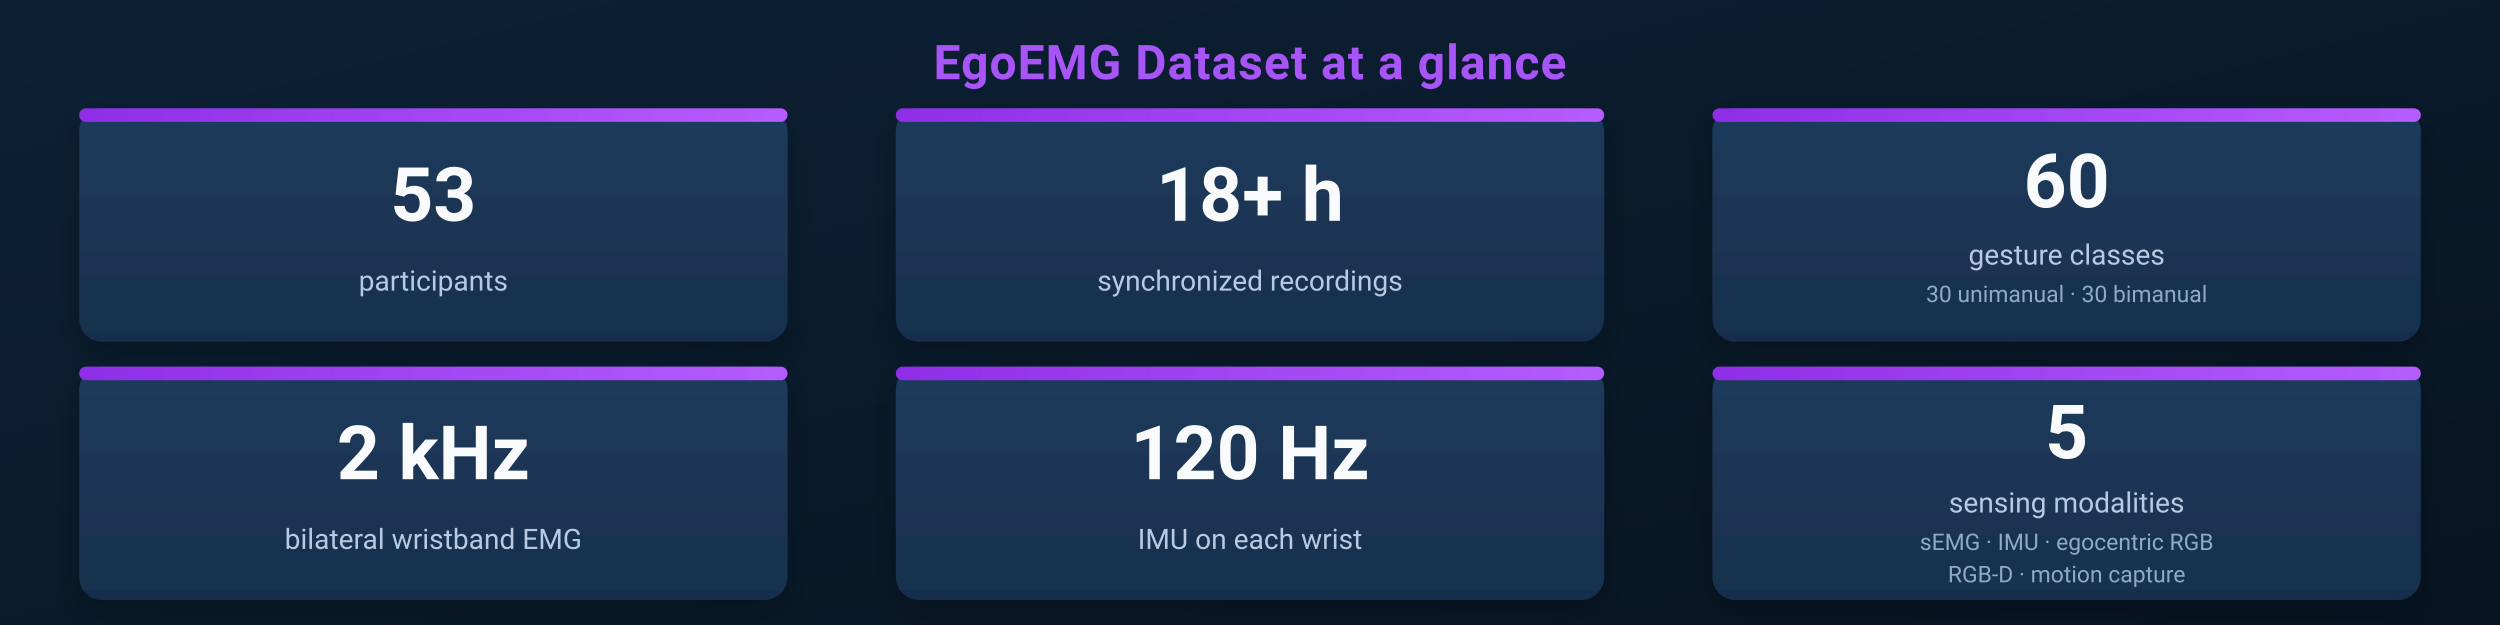
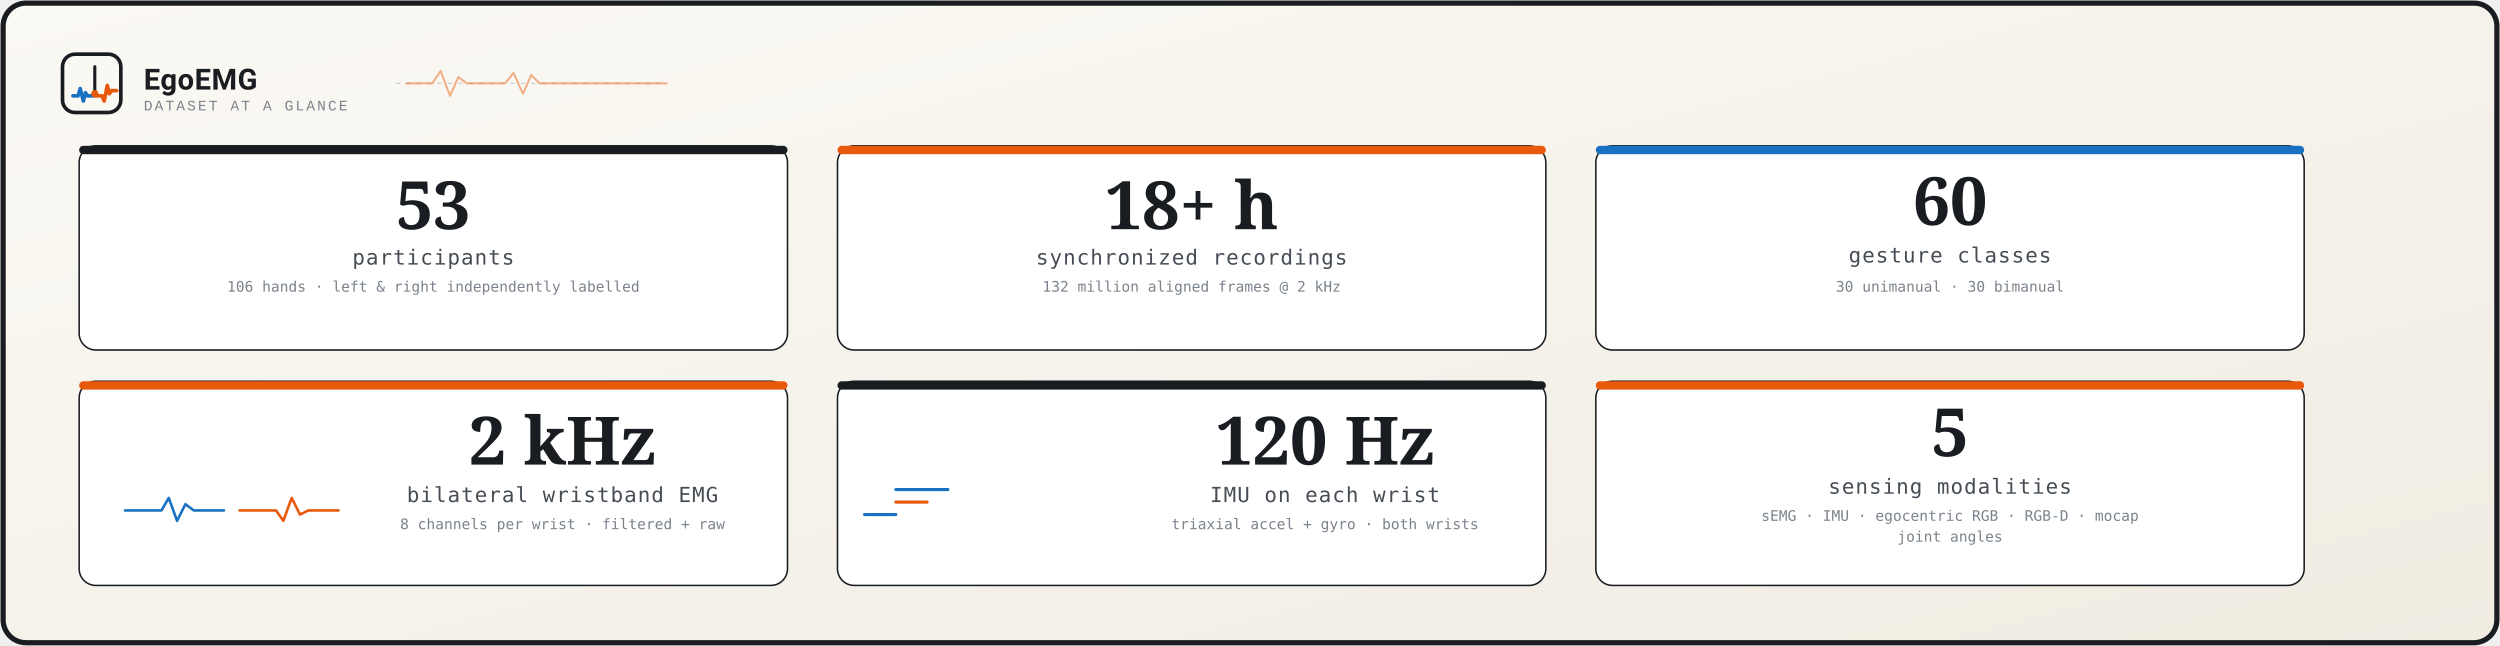
- <svg xmlns="http://www.w3.org/2000/svg" width="2400" height="600" viewBox="0 0 2400 600" role="img" aria-labelledby="title description">
+ <svg xmlns="http://www.w3.org/2000/svg" width="2400" height="620" viewBox="0 0 2400 620" role="img" aria-labelledby="title description">
  <defs>
-     <linearGradient id="background" x1="0" y1="0" x2="1" y2="1">
-       <stop offset="0" stop-color="#0d2135" />
-       <stop offset="1" stop-color="#071421" />
+     <linearGradient id="bg" x1="0" y1="0" x2="1" y2="1">
+       <stop offset="0" stop-color="#fbf9f4" />
+       <stop offset="1" stop-color="#f0ece2" />
    </linearGradient>
-     <linearGradient id="card" x1="0" y1="0" x2="0" y2="1">
-       <stop offset="0" stop-color="#203b5c" />
-       <stop offset="1" stop-color="#172f4c" />
-     </linearGradient>
-     <linearGradient id="accent" x1="0" y1="0" x2="1" y2="0">
-       <stop offset="0" stop-color="#8f2ee7" />
-       <stop offset="1" stop-color="#b65cff" />
-     </linearGradient>
-     <filter id="shadow" x="-10%" y="-10%" width="120%" height="130%">
-       <feDropShadow dx="0" dy="12" stdDeviation="14" flood-color="#000000" flood-opacity="0.24" />
-     </filter>
-     <style>
-       .title { fill: #a855f7; font-family: 'Segoe UI', Roboto, 'Noto Sans', 'Helvetica Neue', Arial, sans-serif; font-size: 46px; font-weight: 700; letter-spacing: 1px; }
-       .value { fill: #f8fafc; font-family: 'Segoe UI', Roboto, 'Noto Sans', 'Helvetica Neue', Arial, sans-serif; font-size: 72px; font-weight: 700; }
-       .label { fill: #b8cae2; font-family: 'Segoe UI', Roboto, 'Noto Sans', 'Helvetica Neue', Arial, sans-serif; font-size: 27px; font-weight: 400; }
-       .detail { fill: #91a9c7; font-family: 'Segoe UI', Roboto, 'Noto Sans', 'Helvetica Neue', Arial, sans-serif; font-size: 22px; font-weight: 400; }
-     </style>
  </defs>
-   <rect width="2400" height="600" fill="url(#background)" />
-   <text x="1200" y="76" text-anchor="middle" class="title">EgoEMG Dataset at a glance</text>
-   <g filter="url(#shadow)">
-     <rect x="76" y="104" width="680" height="224" rx="22" fill="url(#card)" />
-     <rect x="76" y="104" width="680" height="13" rx="6.5" fill="url(#accent)" />
-     <rect x="860" y="104" width="680" height="224" rx="22" fill="url(#card)" />
-     <rect x="860" y="104" width="680" height="13" rx="6.5" fill="url(#accent)" />
-     <rect x="1644" y="104" width="680" height="224" rx="22" fill="url(#card)" />
-     <rect x="1644" y="104" width="680" height="13" rx="6.5" fill="url(#accent)" />
-     <rect x="76" y="352" width="680" height="224" rx="22" fill="url(#card)" />
-     <rect x="76" y="352" width="680" height="13" rx="6.5" fill="url(#accent)" />
-     <rect x="860" y="352" width="680" height="224" rx="22" fill="url(#card)" />
-     <rect x="860" y="352" width="680" height="13" rx="6.5" fill="url(#accent)" />
-     <rect x="1644" y="352" width="680" height="224" rx="22" fill="url(#card)" />
-     <rect x="1644" y="352" width="680" height="13" rx="6.5" fill="url(#accent)" />
+   <rect x="3" y="3" width="2394" height="614" rx="22" fill="url(#bg)" stroke="#191c20" stroke-width="5" />
+   <g transform="translate(60,52)">
+     <rect x="0" y="0" width="56" height="56" rx="12" fill="none" stroke="#191c20" stroke-width="3.5" />
+     <polyline points="10,40 15,40 17,33 20,45 22,37 24,40 30,40" fill="none" stroke="#1971c2" stroke-width="3.5" stroke-linecap="round" stroke-linejoin="round" />
+     <polyline points="32,40 38,40 40,45 43,30 45,38 47,35 52,35" fill="none" stroke="#e8590c" stroke-width="3.5" stroke-linecap="round" stroke-linejoin="round" />
+     <line x1="31" y1="36" x2="31" y2="12" stroke="#191c20" stroke-width="3" stroke-linecap="round" />
+     <circle cx="31" cy="38" r="3.5" fill="#e8590c" />
+     <text x="78" y="34" font-family="'Segoe UI', Roboto, 'Noto Sans', Arial, sans-serif" font-size="28" font-weight="700" fill="#191c20" letter-spacing="0.5">EgoEMG</text>
+     <text x="78" y="54" font-family="'IBM Plex Mono', 'Courier New', monospace" font-size="14" fill="#7a828b" letter-spacing="2">DATASET AT A GLANCE</text>
+     <line x1="320" y1="28" x2="580" y2="28" stroke="#7a828b" stroke-width="1" stroke-dasharray="4,6" opacity="0.4" />
+     <polyline points="330,28 355,28 363,16 372,40 380,22 388,28 405,28 425,28 433,18 442,38 450,20 458,28 480,28 580,28" fill="none" stroke="#e8590c" stroke-width="2" stroke-linecap="round" stroke-linejoin="round" opacity="0.45" />
  </g>
-   <g text-anchor="middle">
-     <text x="416" y="212" class="value">53</text>
-     <text x="416" y="279" class="label">participants</text>
-     <text x="1200" y="212" class="value">18+ h</text>
-     <text x="1200" y="279" class="label">synchronized recordings</text>
-     <text x="1984" y="199" class="value">60</text>
-     <text x="1984" y="254" class="label">gesture classes</text>
-     <text x="1984" y="290" class="detail">30 unimanual · 30 bimanual</text>
-     <text x="416" y="460" class="value">2 kHz</text>
-     <text x="416" y="527" class="label">bilateral wristband EMG</text>
-     <text x="1200" y="460" class="value">120 Hz</text>
-     <text x="1200" y="527" class="label">IMU on each wrist</text>
-     <text x="1984" y="440" class="value">5</text>
-     <text x="1984" y="492" class="label">sensing modalities</text>
-     <text x="1984" y="528" class="detail">sEMG · IMU · egocentric RGB</text>
-     <text x="1984" y="559" class="detail">RGB-D · motion capture</text>
+   <g>
+     <rect x="76" y="140" width="680" height="196" rx="16" fill="#ffffff" stroke="#191c20" stroke-width="1.5" />
+     <rect x="76" y="140" width="680" height="8" rx="4" fill="#191c20" />
+     <text x="416" y="220" text-anchor="middle" font-family="'Fraunces', Georgia, serif" font-size="64" font-weight="600" fill="#191c20">53</text>
+     <text x="416" y="254" text-anchor="middle" font-family="'IBM Plex Mono', monospace" font-size="20" fill="#454c54" letter-spacing="1">participants</text>
+     <text x="416" y="280" text-anchor="middle" font-family="'IBM Plex Mono', monospace" font-size="14" fill="#7a828b">106 hands · left &amp; right independently labelled</text>
+   </g>
+   <g>
+     <rect x="804" y="140" width="680" height="196" rx="16" fill="#ffffff" stroke="#191c20" stroke-width="1.5" />
+     <rect x="804" y="140" width="680" height="8" rx="4" fill="#e8590c" />
+     <text x="1144" y="220" text-anchor="middle" font-family="'Fraunces', Georgia, serif" font-size="64" font-weight="600" fill="#191c20">18+ h</text>
+     <text x="1144" y="254" text-anchor="middle" font-family="'IBM Plex Mono', monospace" font-size="20" fill="#454c54" letter-spacing="1">synchronized recordings</text>
+     <text x="1144" y="280" text-anchor="middle" font-family="'IBM Plex Mono', monospace" font-size="14" fill="#7a828b">132 million aligned frames @ 2 kHz</text>
+   </g>
+   <g>
+     <rect x="1532" y="140" width="680" height="196" rx="16" fill="#ffffff" stroke="#191c20" stroke-width="1.5" />
+     <rect x="1532" y="140" width="680" height="8" rx="4" fill="#1971c2" />
+     <text x="1872" y="216" text-anchor="middle" font-family="'Fraunces', Georgia, serif" font-size="64" font-weight="600" fill="#191c20">60</text>
+     <text x="1872" y="252" text-anchor="middle" font-family="'IBM Plex Mono', monospace" font-size="20" fill="#454c54" letter-spacing="1">gesture classes</text>
+     <text x="1872" y="280" text-anchor="middle" font-family="'IBM Plex Mono', monospace" font-size="14" fill="#7a828b">30 unimanual · 30 bimanual</text>
+   </g>
+   <g>
+     <rect x="76" y="366" width="680" height="196" rx="16" fill="#ffffff" stroke="#191c20" stroke-width="1.5" />
+     <rect x="76" y="366" width="680" height="8" rx="4" fill="#e8590c" />
+     <polyline points="120,490 155,490 162,478 170,500 178,484 186,490 215,490" fill="none" stroke="#1971c2" stroke-width="2.5" stroke-linecap="round" stroke-linejoin="round" />
+     <polyline points="230,490 265,490 272,500 280,478 288,494 296,490 325,490" fill="none" stroke="#e8590c" stroke-width="2.5" stroke-linecap="round" stroke-linejoin="round" />
+     <text x="540" y="446" text-anchor="middle" font-family="'Fraunces', Georgia, serif" font-size="64" font-weight="600" fill="#191c20">2 kHz</text>
+     <text x="540" y="482" text-anchor="middle" font-family="'IBM Plex Mono', monospace" font-size="20" fill="#454c54" letter-spacing="1">bilateral wristband EMG</text>
+     <text x="540" y="508" text-anchor="middle" font-family="'IBM Plex Mono', monospace" font-size="14" fill="#7a828b">8 channels per wrist · filtered + raw</text>
+   </g>
+   <g>
+     <rect x="804" y="366" width="680" height="196" rx="16" fill="#ffffff" stroke="#191c20" stroke-width="1.5" />
+     <rect x="804" y="366" width="680" height="8" rx="4" fill="#191c20" />
+     <line x1="860" y1="470" x2="910" y2="470" stroke="#1971c2" stroke-width="3" stroke-linecap="round" />
+     <line x1="860" y1="482" x2="890" y2="482" stroke="#e8590c" stroke-width="3" stroke-linecap="round" />
+     <line x1="860" y1="494" x2="830" y2="494" stroke="#1971c2" stroke-width="3" stroke-linecap="round" />
+     <text x="1272" y="446" text-anchor="middle" font-family="'Fraunces', Georgia, serif" font-size="64" font-weight="600" fill="#191c20">120 Hz</text>
+     <text x="1272" y="482" text-anchor="middle" font-family="'IBM Plex Mono', monospace" font-size="20" fill="#454c54" letter-spacing="1">IMU on each wrist</text>
+     <text x="1272" y="508" text-anchor="middle" font-family="'IBM Plex Mono', monospace" font-size="14" fill="#7a828b">triaxial accel + gyro · both wrists</text>
+   </g>
+   <g>
+     <rect x="1532" y="366" width="680" height="196" rx="16" fill="#ffffff" stroke="#191c20" stroke-width="1.5" />
+     <rect x="1532" y="366" width="680" height="8" rx="4" fill="#e8590c" />
+     <text x="1872" y="438" text-anchor="middle" font-family="'Fraunces', Georgia, serif" font-size="64" font-weight="600" fill="#191c20">5</text>
+     <text x="1872" y="474" text-anchor="middle" font-family="'IBM Plex Mono', monospace" font-size="20" fill="#454c54" letter-spacing="1">sensing modalities</text>
+     <text x="1872" y="500" text-anchor="middle" font-family="'IBM Plex Mono', monospace" font-size="14" fill="#7a828b">sEMG · IMU · egocentric RGB · RGB-D · mocap</text>
+     <text x="1872" y="520" text-anchor="middle" font-family="'IBM Plex Mono', monospace" font-size="14" fill="#7a828b">joint angles</text>
  </g>
</svg>
